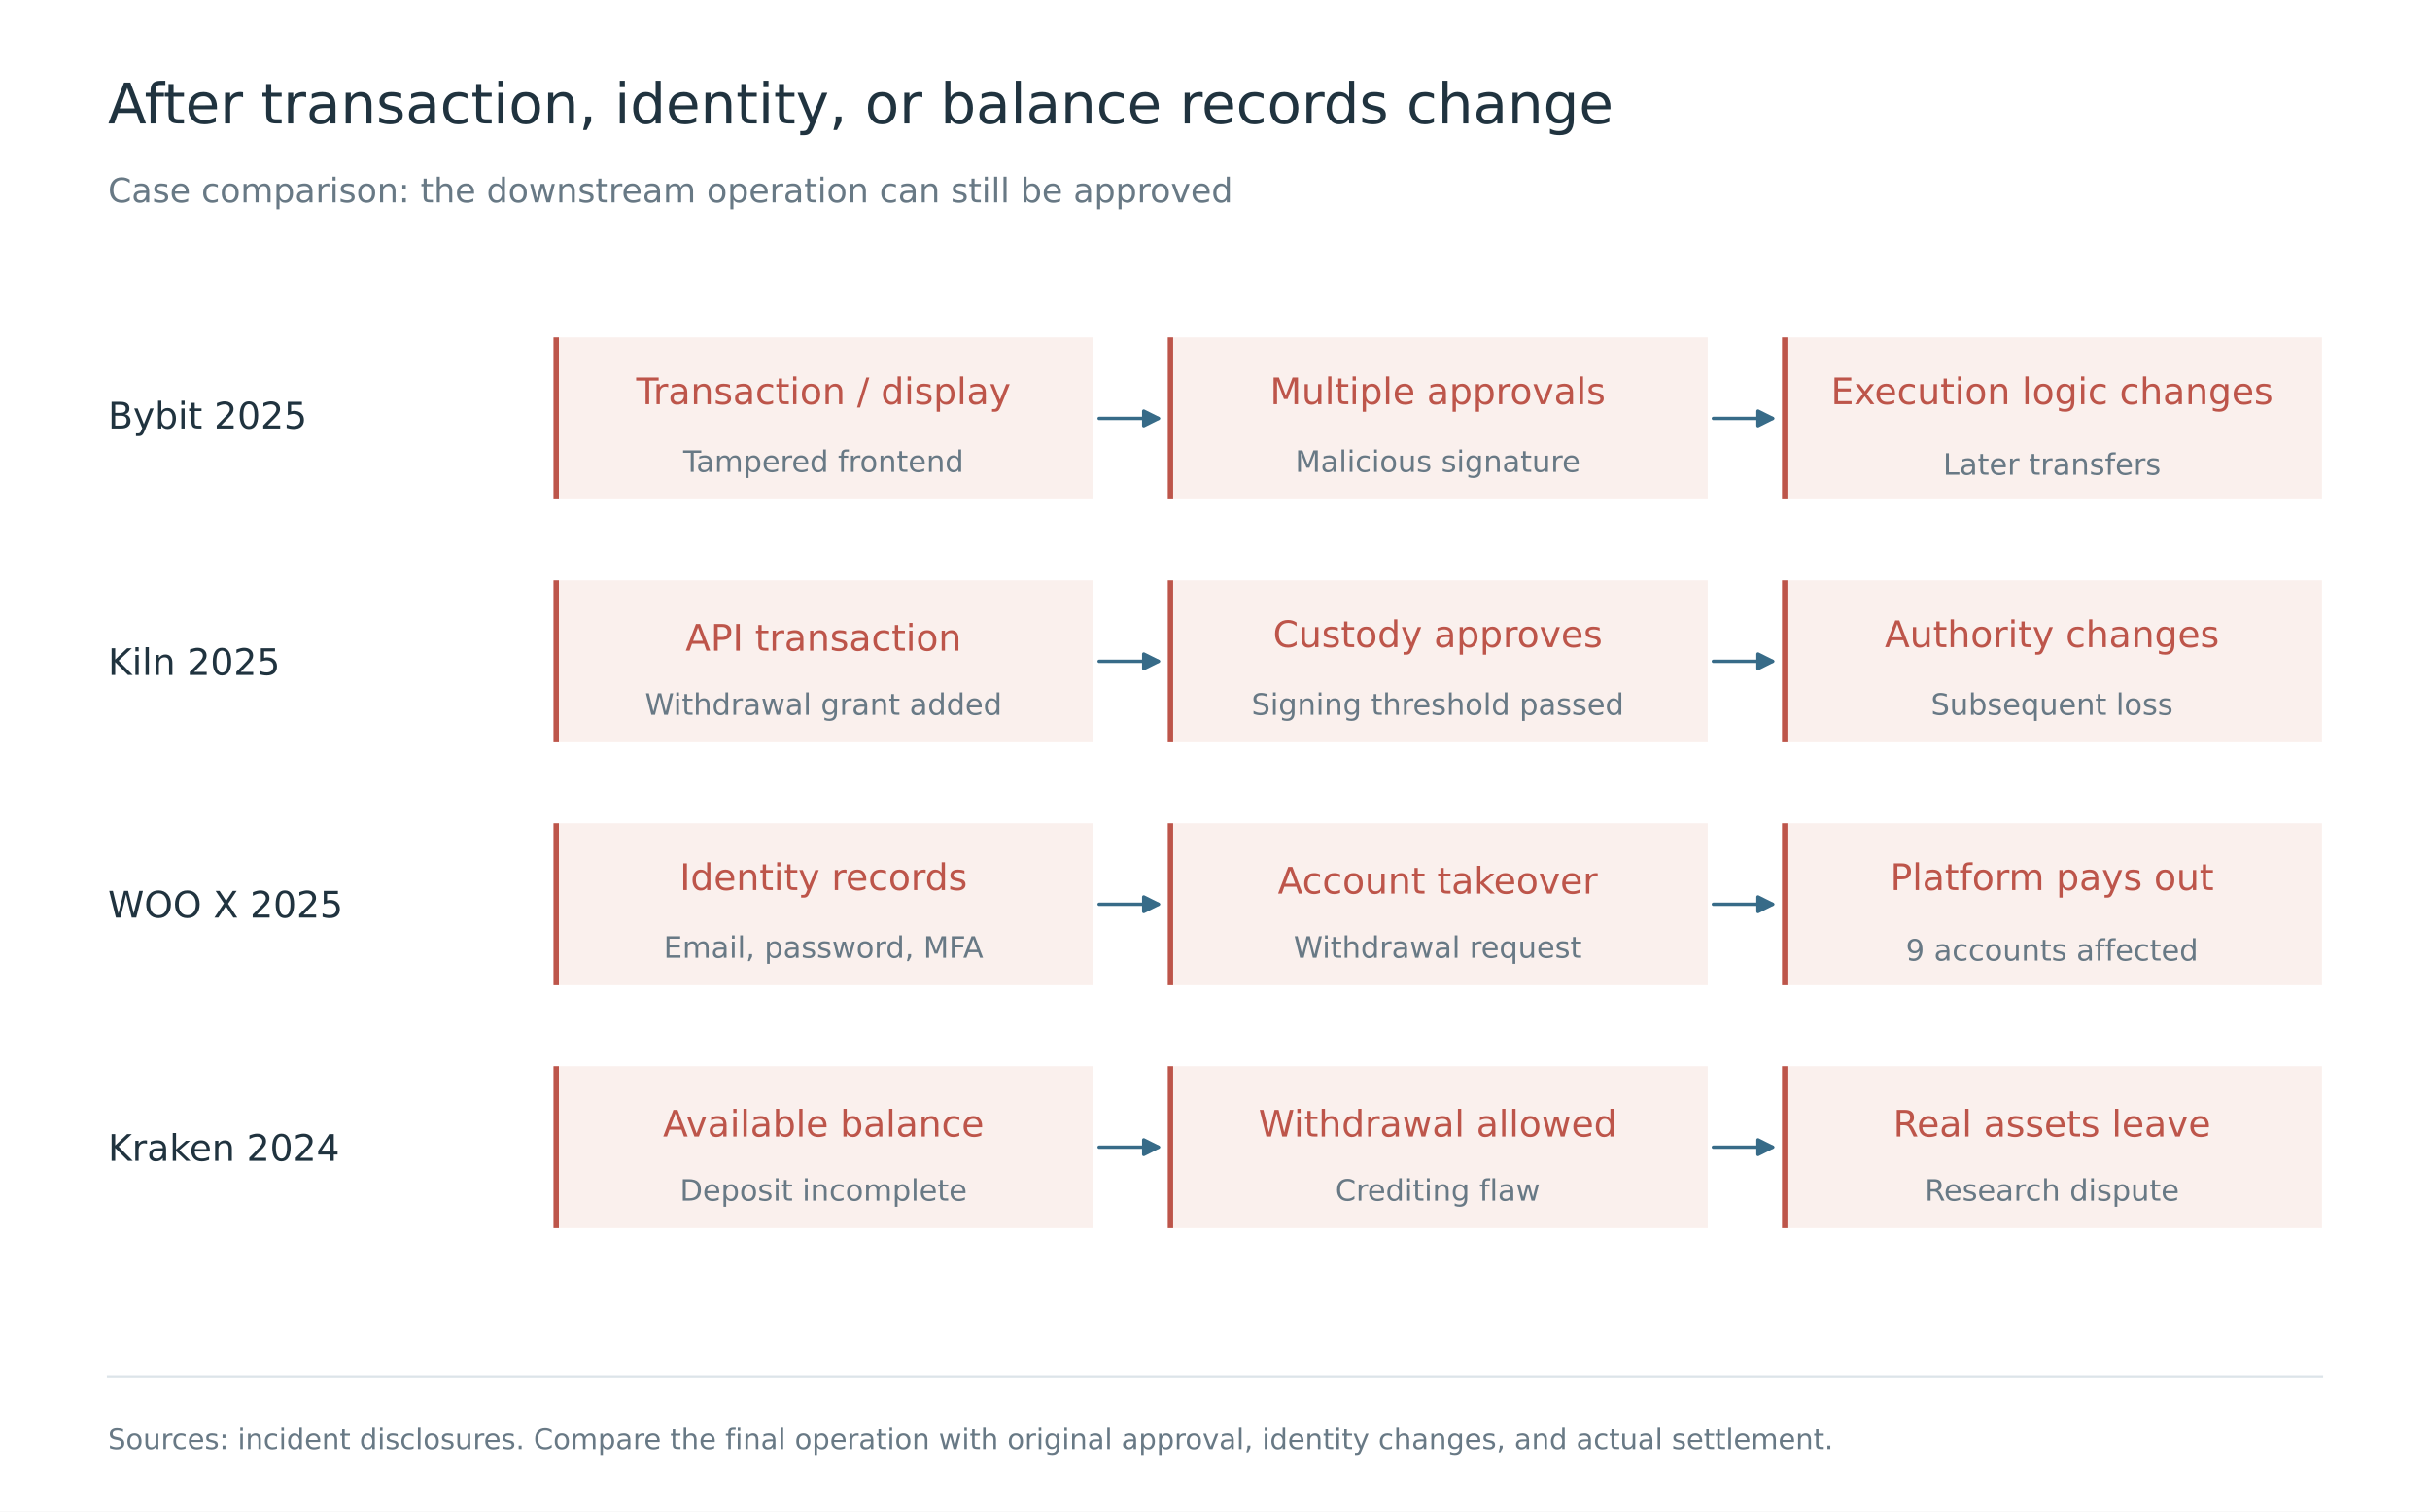
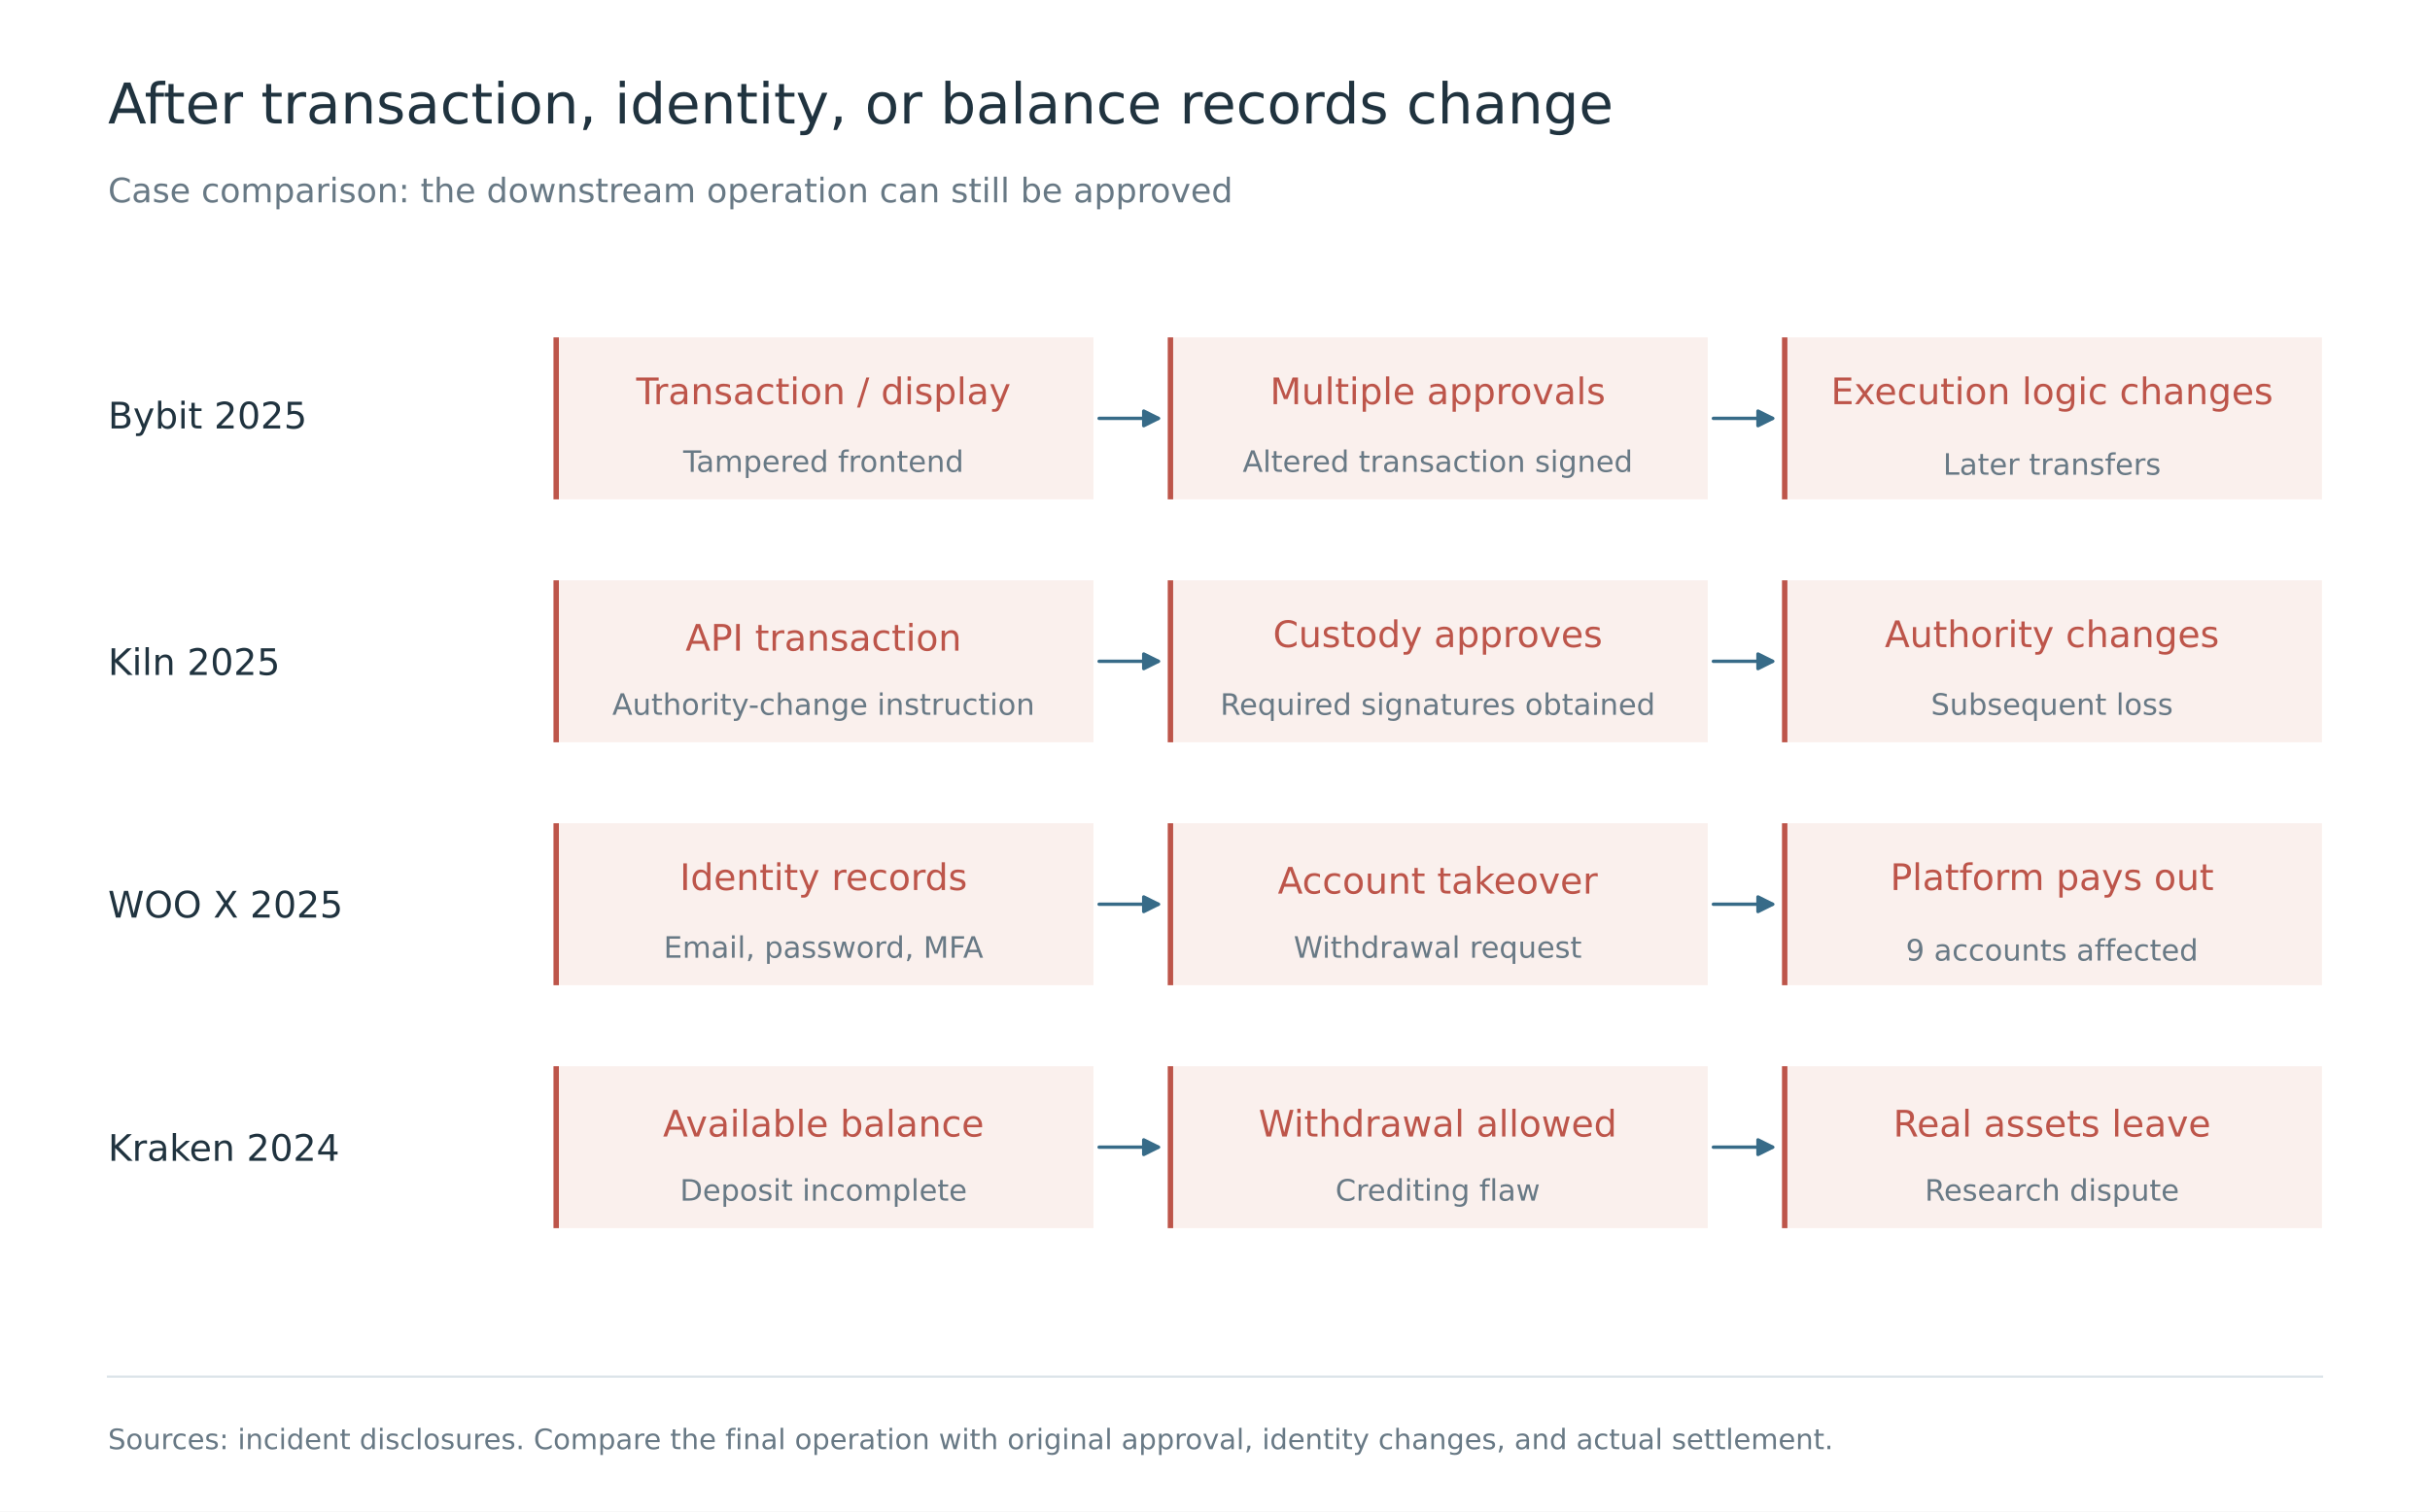
<svg xmlns="http://www.w3.org/2000/svg" width="864pt" height="537.6pt" viewBox="0 0 864 537.6" version="1.1">
  <defs>
    <style type="text/css">*{stroke-linejoin: round; stroke-linecap: butt}</style>
  </defs>
  <g id="figure_1">
    <g id="patch_1">
      <path d="M 0 537.6 L 864 537.6 L 864 0 L 0 0 z " style="fill: #ffffff" />
    </g>
    <g id="axes_1">
      <g id="patch_2">
-         <path d="M 196.8 120 L 388.8 120 L 388.8 177.6 L 196.8 177.6 z " clip-path="url(#p0fd47f378b)" style="fill: #faf0ed" />
+         <path d="M 196.8 120 L 388.8 120 L 388.8 177.6 L 196.8 177.6 z " clip-path="url(#p2749e06689)" style="fill: #faf0ed" />
      </g>
      <g id="patch_3">
-         <path d="M 196.8 120 L 198.72 120 L 198.72 177.6 L 196.8 177.6 z " clip-path="url(#p0fd47f378b)" style="fill: #bd554a" />
+         <path d="M 196.8 120 L 198.72 120 L 198.72 177.6 L 196.8 177.6 z " clip-path="url(#p2749e06689)" style="fill: #bd554a" />
      </g>
      <g id="patch_4">
-         <path d="M 415.2 120 L 607.2 120 L 607.2 177.6 L 415.2 177.6 z " clip-path="url(#p0fd47f378b)" style="fill: #faf0ed" />
+         <path d="M 415.2 120 L 607.2 120 L 607.2 177.6 L 415.2 177.6 z " clip-path="url(#p2749e06689)" style="fill: #faf0ed" />
      </g>
      <g id="patch_5">
-         <path d="M 415.2 120 L 417.12 120 L 417.12 177.6 L 415.2 177.6 z " clip-path="url(#p0fd47f378b)" style="fill: #bd554a" />
+         <path d="M 415.2 120 L 417.12 120 L 417.12 177.6 L 415.2 177.6 z " clip-path="url(#p2749e06689)" style="fill: #bd554a" />
      </g>
      <g id="patch_6">
-         <path d="M 633.6 120 L 825.6 120 L 825.6 177.6 L 633.6 177.6 z " clip-path="url(#p0fd47f378b)" style="fill: #faf0ed" />
+         <path d="M 633.6 120 L 825.6 120 L 825.6 177.6 L 633.6 177.6 z " clip-path="url(#p2749e06689)" style="fill: #faf0ed" />
      </g>
      <g id="patch_7">
-         <path d="M 633.6 120 L 635.52 120 L 635.52 177.6 L 633.6 177.6 z " clip-path="url(#p0fd47f378b)" style="fill: #bd554a" />
+         <path d="M 633.6 120 L 635.52 120 L 635.52 177.6 L 633.6 177.6 z " clip-path="url(#p2749e06689)" style="fill: #bd554a" />
      </g>
      <g id="patch_8">
-         <path d="M 390.801 148.8 Q 402.001 148.8 411.86 148.8 " clip-path="url(#p0fd47f378b)" style="fill: none; stroke: #376b88; stroke-width: 1.2; stroke-linecap: round" />
-         <path d="M 406.66 146.2 L 411.86 148.8 L 406.66 151.4 z " clip-path="url(#p0fd47f378b)" style="fill: #376b88; stroke: #376b88; stroke-width: 1.2; stroke-linecap: round" />
+         <path d="M 390.801 148.8 Q 402.001 148.8 411.86 148.8 " clip-path="url(#p2749e06689)" style="fill: none; stroke: #376b88; stroke-width: 1.2; stroke-linecap: round" />
+         <path d="M 406.66 146.2 L 411.86 148.8 L 406.66 151.4 z " clip-path="url(#p2749e06689)" style="fill: #376b88; stroke: #376b88; stroke-width: 1.2; stroke-linecap: round" />
      </g>
      <g id="patch_9">
-         <path d="M 609.201 148.8 Q 620.401 148.8 630.26 148.8 " clip-path="url(#p0fd47f378b)" style="fill: none; stroke: #376b88; stroke-width: 1.2; stroke-linecap: round" />
-         <path d="M 625.06 146.2 L 630.26 148.8 L 625.06 151.4 z " clip-path="url(#p0fd47f378b)" style="fill: #376b88; stroke: #376b88; stroke-width: 1.2; stroke-linecap: round" />
+         <path d="M 609.201 148.8 Q 620.401 148.8 630.26 148.8 " clip-path="url(#p2749e06689)" style="fill: none; stroke: #376b88; stroke-width: 1.2; stroke-linecap: round" />
+         <path d="M 625.06 146.2 L 630.26 148.8 L 625.06 151.4 z " clip-path="url(#p2749e06689)" style="fill: #376b88; stroke: #376b88; stroke-width: 1.2; stroke-linecap: round" />
      </g>
      <g id="patch_10">
-         <path d="M 196.8 206.4 L 388.8 206.4 L 388.8 264 L 196.8 264 z " clip-path="url(#p0fd47f378b)" style="fill: #faf0ed" />
+         <path d="M 196.8 206.4 L 388.8 206.4 L 388.8 264 L 196.8 264 z " clip-path="url(#p2749e06689)" style="fill: #faf0ed" />
      </g>
      <g id="patch_11">
-         <path d="M 196.8 206.4 L 198.72 206.4 L 198.72 264 L 196.8 264 z " clip-path="url(#p0fd47f378b)" style="fill: #bd554a" />
+         <path d="M 196.8 206.4 L 198.72 206.4 L 198.72 264 L 196.8 264 z " clip-path="url(#p2749e06689)" style="fill: #bd554a" />
      </g>
      <g id="patch_12">
-         <path d="M 415.2 206.4 L 607.2 206.4 L 607.2 264 L 415.2 264 z " clip-path="url(#p0fd47f378b)" style="fill: #faf0ed" />
+         <path d="M 415.2 206.4 L 607.2 206.4 L 607.2 264 L 415.2 264 z " clip-path="url(#p2749e06689)" style="fill: #faf0ed" />
      </g>
      <g id="patch_13">
-         <path d="M 415.2 206.4 L 417.12 206.4 L 417.12 264 L 415.2 264 z " clip-path="url(#p0fd47f378b)" style="fill: #bd554a" />
+         <path d="M 415.2 206.4 L 417.12 206.4 L 417.12 264 L 415.2 264 z " clip-path="url(#p2749e06689)" style="fill: #bd554a" />
      </g>
      <g id="patch_14">
-         <path d="M 633.6 206.4 L 825.6 206.4 L 825.6 264 L 633.6 264 z " clip-path="url(#p0fd47f378b)" style="fill: #faf0ed" />
+         <path d="M 633.6 206.4 L 825.6 206.4 L 825.6 264 L 633.6 264 z " clip-path="url(#p2749e06689)" style="fill: #faf0ed" />
      </g>
      <g id="patch_15">
-         <path d="M 633.6 206.4 L 635.52 206.4 L 635.52 264 L 633.6 264 z " clip-path="url(#p0fd47f378b)" style="fill: #bd554a" />
+         <path d="M 633.6 206.4 L 635.52 206.4 L 635.52 264 L 633.6 264 z " clip-path="url(#p2749e06689)" style="fill: #bd554a" />
      </g>
      <g id="patch_16">
-         <path d="M 390.801 235.2 Q 402.001 235.2 411.86 235.2 " clip-path="url(#p0fd47f378b)" style="fill: none; stroke: #376b88; stroke-width: 1.2; stroke-linecap: round" />
-         <path d="M 406.66 232.6 L 411.86 235.2 L 406.66 237.8 z " clip-path="url(#p0fd47f378b)" style="fill: #376b88; stroke: #376b88; stroke-width: 1.2; stroke-linecap: round" />
+         <path d="M 390.801 235.2 Q 402.001 235.2 411.86 235.2 " clip-path="url(#p2749e06689)" style="fill: none; stroke: #376b88; stroke-width: 1.2; stroke-linecap: round" />
+         <path d="M 406.66 232.6 L 411.86 235.2 L 406.66 237.8 z " clip-path="url(#p2749e06689)" style="fill: #376b88; stroke: #376b88; stroke-width: 1.2; stroke-linecap: round" />
      </g>
      <g id="patch_17">
-         <path d="M 609.201 235.2 Q 620.401 235.2 630.26 235.2 " clip-path="url(#p0fd47f378b)" style="fill: none; stroke: #376b88; stroke-width: 1.2; stroke-linecap: round" />
-         <path d="M 625.06 232.6 L 630.26 235.2 L 625.06 237.8 z " clip-path="url(#p0fd47f378b)" style="fill: #376b88; stroke: #376b88; stroke-width: 1.2; stroke-linecap: round" />
+         <path d="M 609.201 235.2 Q 620.401 235.2 630.26 235.2 " clip-path="url(#p2749e06689)" style="fill: none; stroke: #376b88; stroke-width: 1.2; stroke-linecap: round" />
+         <path d="M 625.06 232.6 L 630.26 235.2 L 625.06 237.8 z " clip-path="url(#p2749e06689)" style="fill: #376b88; stroke: #376b88; stroke-width: 1.2; stroke-linecap: round" />
      </g>
      <g id="patch_18">
-         <path d="M 196.8 292.8 L 388.8 292.8 L 388.8 350.4 L 196.8 350.4 z " clip-path="url(#p0fd47f378b)" style="fill: #faf0ed" />
+         <path d="M 196.8 292.8 L 388.8 292.8 L 388.8 350.4 L 196.8 350.4 z " clip-path="url(#p2749e06689)" style="fill: #faf0ed" />
      </g>
      <g id="patch_19">
-         <path d="M 196.8 292.8 L 198.72 292.8 L 198.72 350.4 L 196.8 350.4 z " clip-path="url(#p0fd47f378b)" style="fill: #bd554a" />
+         <path d="M 196.8 292.8 L 198.72 292.8 L 198.72 350.4 L 196.8 350.4 z " clip-path="url(#p2749e06689)" style="fill: #bd554a" />
      </g>
      <g id="patch_20">
-         <path d="M 415.2 292.8 L 607.2 292.8 L 607.2 350.4 L 415.2 350.4 z " clip-path="url(#p0fd47f378b)" style="fill: #faf0ed" />
+         <path d="M 415.2 292.8 L 607.2 292.8 L 607.2 350.4 L 415.2 350.4 z " clip-path="url(#p2749e06689)" style="fill: #faf0ed" />
      </g>
      <g id="patch_21">
-         <path d="M 415.2 292.8 L 417.12 292.8 L 417.12 350.4 L 415.2 350.4 z " clip-path="url(#p0fd47f378b)" style="fill: #bd554a" />
+         <path d="M 415.2 292.8 L 417.12 292.8 L 417.12 350.4 L 415.2 350.4 z " clip-path="url(#p2749e06689)" style="fill: #bd554a" />
      </g>
      <g id="patch_22">
-         <path d="M 633.6 292.8 L 825.6 292.8 L 825.6 350.4 L 633.6 350.4 z " clip-path="url(#p0fd47f378b)" style="fill: #faf0ed" />
+         <path d="M 633.6 292.8 L 825.6 292.8 L 825.6 350.4 L 633.6 350.4 z " clip-path="url(#p2749e06689)" style="fill: #faf0ed" />
      </g>
      <g id="patch_23">
-         <path d="M 633.6 292.8 L 635.52 292.8 L 635.52 350.4 L 633.6 350.4 z " clip-path="url(#p0fd47f378b)" style="fill: #bd554a" />
+         <path d="M 633.6 292.8 L 635.52 292.8 L 635.52 350.4 L 633.6 350.4 z " clip-path="url(#p2749e06689)" style="fill: #bd554a" />
      </g>
      <g id="patch_24">
-         <path d="M 390.801 321.6 Q 402.001 321.6 411.86 321.6 " clip-path="url(#p0fd47f378b)" style="fill: none; stroke: #376b88; stroke-width: 1.2; stroke-linecap: round" />
-         <path d="M 406.66 319 L 411.86 321.6 L 406.66 324.2 z " clip-path="url(#p0fd47f378b)" style="fill: #376b88; stroke: #376b88; stroke-width: 1.2; stroke-linecap: round" />
+         <path d="M 390.801 321.6 Q 402.001 321.6 411.86 321.6 " clip-path="url(#p2749e06689)" style="fill: none; stroke: #376b88; stroke-width: 1.2; stroke-linecap: round" />
+         <path d="M 406.66 319 L 411.86 321.6 L 406.66 324.2 z " clip-path="url(#p2749e06689)" style="fill: #376b88; stroke: #376b88; stroke-width: 1.2; stroke-linecap: round" />
      </g>
      <g id="patch_25">
-         <path d="M 609.201 321.6 Q 620.401 321.6 630.26 321.6 " clip-path="url(#p0fd47f378b)" style="fill: none; stroke: #376b88; stroke-width: 1.2; stroke-linecap: round" />
-         <path d="M 625.06 319 L 630.26 321.6 L 625.06 324.2 z " clip-path="url(#p0fd47f378b)" style="fill: #376b88; stroke: #376b88; stroke-width: 1.2; stroke-linecap: round" />
+         <path d="M 609.201 321.6 Q 620.401 321.6 630.26 321.6 " clip-path="url(#p2749e06689)" style="fill: none; stroke: #376b88; stroke-width: 1.2; stroke-linecap: round" />
+         <path d="M 625.06 319 L 630.26 321.6 L 625.06 324.2 z " clip-path="url(#p2749e06689)" style="fill: #376b88; stroke: #376b88; stroke-width: 1.2; stroke-linecap: round" />
      </g>
      <g id="patch_26">
-         <path d="M 196.8 379.2 L 388.8 379.2 L 388.8 436.8 L 196.8 436.8 z " clip-path="url(#p0fd47f378b)" style="fill: #faf0ed" />
+         <path d="M 196.8 379.2 L 388.8 379.2 L 388.8 436.8 L 196.8 436.8 z " clip-path="url(#p2749e06689)" style="fill: #faf0ed" />
      </g>
      <g id="patch_27">
-         <path d="M 196.8 379.2 L 198.72 379.2 L 198.72 436.8 L 196.8 436.8 z " clip-path="url(#p0fd47f378b)" style="fill: #bd554a" />
+         <path d="M 196.8 379.2 L 198.72 379.2 L 198.72 436.8 L 196.8 436.8 z " clip-path="url(#p2749e06689)" style="fill: #bd554a" />
      </g>
      <g id="patch_28">
-         <path d="M 415.2 379.2 L 607.2 379.2 L 607.2 436.8 L 415.2 436.8 z " clip-path="url(#p0fd47f378b)" style="fill: #faf0ed" />
+         <path d="M 415.2 379.2 L 607.2 379.2 L 607.2 436.8 L 415.2 436.8 z " clip-path="url(#p2749e06689)" style="fill: #faf0ed" />
      </g>
      <g id="patch_29">
-         <path d="M 415.2 379.2 L 417.12 379.2 L 417.12 436.8 L 415.2 436.8 z " clip-path="url(#p0fd47f378b)" style="fill: #bd554a" />
+         <path d="M 415.2 379.2 L 417.12 379.2 L 417.12 436.8 L 415.2 436.8 z " clip-path="url(#p2749e06689)" style="fill: #bd554a" />
      </g>
      <g id="patch_30">
-         <path d="M 633.6 379.2 L 825.6 379.2 L 825.6 436.8 L 633.6 436.8 z " clip-path="url(#p0fd47f378b)" style="fill: #faf0ed" />
+         <path d="M 633.6 379.2 L 825.6 379.2 L 825.6 436.8 L 633.6 436.8 z " clip-path="url(#p2749e06689)" style="fill: #faf0ed" />
      </g>
      <g id="patch_31">
-         <path d="M 633.6 379.2 L 635.52 379.2 L 635.52 436.8 L 633.6 436.8 z " clip-path="url(#p0fd47f378b)" style="fill: #bd554a" />
+         <path d="M 633.6 379.2 L 635.52 379.2 L 635.52 436.8 L 633.6 436.8 z " clip-path="url(#p2749e06689)" style="fill: #bd554a" />
      </g>
      <g id="patch_32">
-         <path d="M 390.801 408 Q 402.001 408 411.86 408 " clip-path="url(#p0fd47f378b)" style="fill: none; stroke: #376b88; stroke-width: 1.2; stroke-linecap: round" />
-         <path d="M 406.66 405.4 L 411.86 408 L 406.66 410.6 z " clip-path="url(#p0fd47f378b)" style="fill: #376b88; stroke: #376b88; stroke-width: 1.2; stroke-linecap: round" />
+         <path d="M 390.801 408 Q 402.001 408 411.86 408 " clip-path="url(#p2749e06689)" style="fill: none; stroke: #376b88; stroke-width: 1.2; stroke-linecap: round" />
+         <path d="M 406.66 405.4 L 411.86 408 L 406.66 410.6 z " clip-path="url(#p2749e06689)" style="fill: #376b88; stroke: #376b88; stroke-width: 1.2; stroke-linecap: round" />
      </g>
      <g id="patch_33">
-         <path d="M 609.201 408 Q 620.401 408 630.26 408 " clip-path="url(#p0fd47f378b)" style="fill: none; stroke: #376b88; stroke-width: 1.2; stroke-linecap: round" />
-         <path d="M 625.06 405.4 L 630.26 408 L 625.06 410.6 z " clip-path="url(#p0fd47f378b)" style="fill: #376b88; stroke: #376b88; stroke-width: 1.2; stroke-linecap: round" />
+         <path d="M 609.201 408 Q 620.401 408 630.26 408 " clip-path="url(#p2749e06689)" style="fill: none; stroke: #376b88; stroke-width: 1.2; stroke-linecap: round" />
+         <path d="M 625.06 405.4 L 630.26 408 L 625.06 410.6 z " clip-path="url(#p2749e06689)" style="fill: #376b88; stroke: #376b88; stroke-width: 1.2; stroke-linecap: round" />
      </g>
      <g id="line2d_1">
-         <path d="M 38.4 489.6 L 825.6 489.6 " clip-path="url(#p0fd47f378b)" style="fill: none; stroke: #dce4e9; stroke-width: 0.8; stroke-linecap: square" />
+         <path d="M 38.4 489.6 L 825.6 489.6 " clip-path="url(#p2749e06689)" style="fill: none; stroke: #dce4e9; stroke-width: 0.8; stroke-linecap: square" />
      </g>
      <g id="text_1">
        <text style="font-size: 20px; font-family: 'DejaVu Sans'; text-anchor: start; fill: #20333f" x="38.4" y="43.919" transform="rotate(-0 38.4 43.91875)">After transaction, identity, or balance records change</text>
      </g>
      <g id="text_2">
        <text style="font-size: 12px; font-family: 'DejaVu Sans'; text-anchor: start; fill: #687985" x="38.4" y="71.951" transform="rotate(-0 38.4 71.95125)">Case comparison: the downstream operation can still be approved</text>
      </g>
      <g id="text_3">
        <text style="font-size: 13px; font-family: 'DejaVu Sans'; text-anchor: start; fill: #20333f" x="38.4" y="152.387" transform="rotate(-0 38.4 152.3872)">Bybit 2025</text>
      </g>
      <g id="text_4">
        <text style="font-size: 13px; font-family: 'DejaVu Sans'; text-anchor: middle; fill: #bd554a" x="292.8" y="143.747" transform="rotate(-0 292.8 143.7472)">Transaction / display</text>
      </g>
      <g id="text_5">
        <text style="font-size: 10.5px; font-family: 'DejaVu Sans'; text-anchor: middle; fill: #687985" x="292.8" y="167.825" transform="rotate(-0 292.8 167.8253)">Tampered frontend</text>
      </g>
      <g id="text_6">
        <text style="font-size: 13px; font-family: 'DejaVu Sans'; text-anchor: middle; fill: #bd554a" x="511.2" y="143.747" transform="rotate(-0 511.2 143.7472)">Multiple approvals</text>
      </g>
      <g id="text_7">
-         <text style="font-size: 10.5px; font-family: 'DejaVu Sans'; text-anchor: middle; fill: #687985" x="511.2" y="167.825" transform="rotate(-0 511.2 167.8253)">Malicious signature</text>
+         <text style="font-size: 10.5px; font-family: 'DejaVu Sans'; text-anchor: middle; fill: #687985" x="511.2" y="167.825" transform="rotate(-0 511.2 167.8253)">Altered transaction signed</text>
      </g>
      <g id="text_8">
        <text style="font-size: 13px; font-family: 'DejaVu Sans'; text-anchor: middle; fill: #bd554a" x="729.6" y="143.747" transform="rotate(-0 729.6 143.7472)">Execution logic changes</text>
      </g>
      <g id="text_9">
        <text style="font-size: 10.5px; font-family: 'DejaVu Sans'; text-anchor: middle; fill: #687985" x="729.6" y="168.843" transform="rotate(-0 729.6 168.8425)">Later transfers</text>
      </g>
      <g id="text_10">
        <text style="font-size: 13px; font-family: 'DejaVu Sans'; text-anchor: start; fill: #20333f" x="38.4" y="240.047" transform="rotate(-0 38.4 240.0466)">Kiln 2025</text>
      </g>
      <g id="text_11">
        <text style="font-size: 13px; font-family: 'DejaVu Sans'; text-anchor: middle; fill: #bd554a" x="292.8" y="231.407" transform="rotate(-0 292.8 231.4066)">API transaction</text>
      </g>
      <g id="text_12">
-         <text style="font-size: 10.5px; font-family: 'DejaVu Sans'; text-anchor: middle; fill: #687985" x="292.8" y="254.225" transform="rotate(-0 292.8 254.2253)">Withdrawal grant added</text>
+         <text style="font-size: 10.5px; font-family: 'DejaVu Sans'; text-anchor: middle; fill: #687985" x="292.8" y="254.225" transform="rotate(-0 292.8 254.2253)">Authority-change instruction</text>
      </g>
      <g id="text_13">
        <text style="font-size: 13px; font-family: 'DejaVu Sans'; text-anchor: middle; fill: #bd554a" x="511.2" y="230.147" transform="rotate(-0 511.2 230.1472)">Custody approves</text>
      </g>
      <g id="text_14">
-         <text style="font-size: 10.5px; font-family: 'DejaVu Sans'; text-anchor: middle; fill: #687985" x="511.2" y="254.225" transform="rotate(-0 511.2 254.2253)">Signing threshold passed</text>
+         <text style="font-size: 10.5px; font-family: 'DejaVu Sans'; text-anchor: middle; fill: #687985" x="511.2" y="254.225" transform="rotate(-0 511.2 254.2253)">Required signatures obtained</text>
      </g>
      <g id="text_15">
        <text style="font-size: 13px; font-family: 'DejaVu Sans'; text-anchor: middle; fill: #bd554a" x="729.6" y="230.147" transform="rotate(-0 729.6 230.1472)">Authority changes</text>
      </g>
      <g id="text_16">
        <text style="font-size: 10.5px; font-family: 'DejaVu Sans'; text-anchor: middle; fill: #687985" x="729.6" y="254.225" transform="rotate(-0 729.6 254.2253)">Subsequent loss</text>
      </g>
      <g id="text_17">
        <text style="font-size: 13px; font-family: 'DejaVu Sans'; text-anchor: start; fill: #20333f" x="38.4" y="326.332" transform="rotate(-0 38.4 326.3318)">WOO X 2025</text>
      </g>
      <g id="text_18">
        <text style="font-size: 13px; font-family: 'DejaVu Sans'; text-anchor: middle; fill: #bd554a" x="292.8" y="316.547" transform="rotate(-0 292.8 316.5472)">Identity records</text>
      </g>
      <g id="text_19">
        <text style="font-size: 10.5px; font-family: 'DejaVu Sans'; text-anchor: middle; fill: #687985" x="292.8" y="340.625" transform="rotate(-0 292.8 340.6253)">Email, password, MFA</text>
      </g>
      <g id="text_20">
        <text style="font-size: 13px; font-family: 'DejaVu Sans'; text-anchor: middle; fill: #bd554a" x="511.2" y="317.807" transform="rotate(-0 511.2 317.8066)">Account takeover</text>
      </g>
      <g id="text_21">
        <text style="font-size: 10.5px; font-family: 'DejaVu Sans'; text-anchor: middle; fill: #687985" x="511.2" y="340.625" transform="rotate(-0 511.2 340.6253)">Withdrawal request</text>
      </g>
      <g id="text_22">
        <text style="font-size: 13px; font-family: 'DejaVu Sans'; text-anchor: middle; fill: #bd554a" x="729.6" y="316.547" transform="rotate(-0 729.6 316.5472)">Platform pays out</text>
      </g>
      <g id="text_23">
        <text style="font-size: 10.5px; font-family: 'DejaVu Sans'; text-anchor: middle; fill: #687985" x="729.6" y="341.643" transform="rotate(-0 729.6 341.6425)">9 accounts affected</text>
      </g>
      <g id="text_24">
        <text style="font-size: 13px; font-family: 'DejaVu Sans'; text-anchor: start; fill: #20333f" x="38.4" y="412.847" transform="rotate(-0 38.4 412.8466)">Kraken 2024</text>
      </g>
      <g id="text_25">
        <text style="font-size: 13px; font-family: 'DejaVu Sans'; text-anchor: middle; fill: #bd554a" x="292.8" y="404.207" transform="rotate(-0 292.8 404.2066)">Available balance</text>
      </g>
      <g id="text_26">
        <text style="font-size: 10.5px; font-family: 'DejaVu Sans'; text-anchor: middle; fill: #687985" x="292.8" y="427.025" transform="rotate(-0 292.8 427.0253)">Deposit incomplete</text>
      </g>
      <g id="text_27">
        <text style="font-size: 13px; font-family: 'DejaVu Sans'; text-anchor: middle; fill: #bd554a" x="511.2" y="404.207" transform="rotate(-0 511.2 404.2066)">Withdrawal allowed</text>
      </g>
      <g id="text_28">
        <text style="font-size: 10.5px; font-family: 'DejaVu Sans'; text-anchor: middle; fill: #687985" x="511.2" y="427.025" transform="rotate(-0 511.2 427.0253)">Crediting flaw</text>
      </g>
      <g id="text_29">
        <text style="font-size: 13px; font-family: 'DejaVu Sans'; text-anchor: middle; fill: #bd554a" x="729.6" y="404.207" transform="rotate(-0 729.6 404.2066)">Real assets leave</text>
      </g>
      <g id="text_30">
        <text style="font-size: 10.5px; font-family: 'DejaVu Sans'; text-anchor: middle; fill: #687985" x="729.6" y="427.025" transform="rotate(-0 729.6 427.0253)">Research dispute</text>
      </g>
      <g id="text_31">
        <text style="font-size: 10px; font-family: 'DejaVu Sans'; text-anchor: start; fill: #687985" x="38.4" y="515.399" transform="rotate(-0 38.4 515.3994)">Sources: incident disclosures. Compare the final operation with original approval, identity changes, and actual settlement.</text>
      </g>
    </g>
  </g>
  <defs>
-     <clipPath id="p0fd47f378b">
+     <clipPath id="p2749e06689">
      <rect x="0" y="0" width="864" height="537.6" />
    </clipPath>
  </defs>
</svg>
